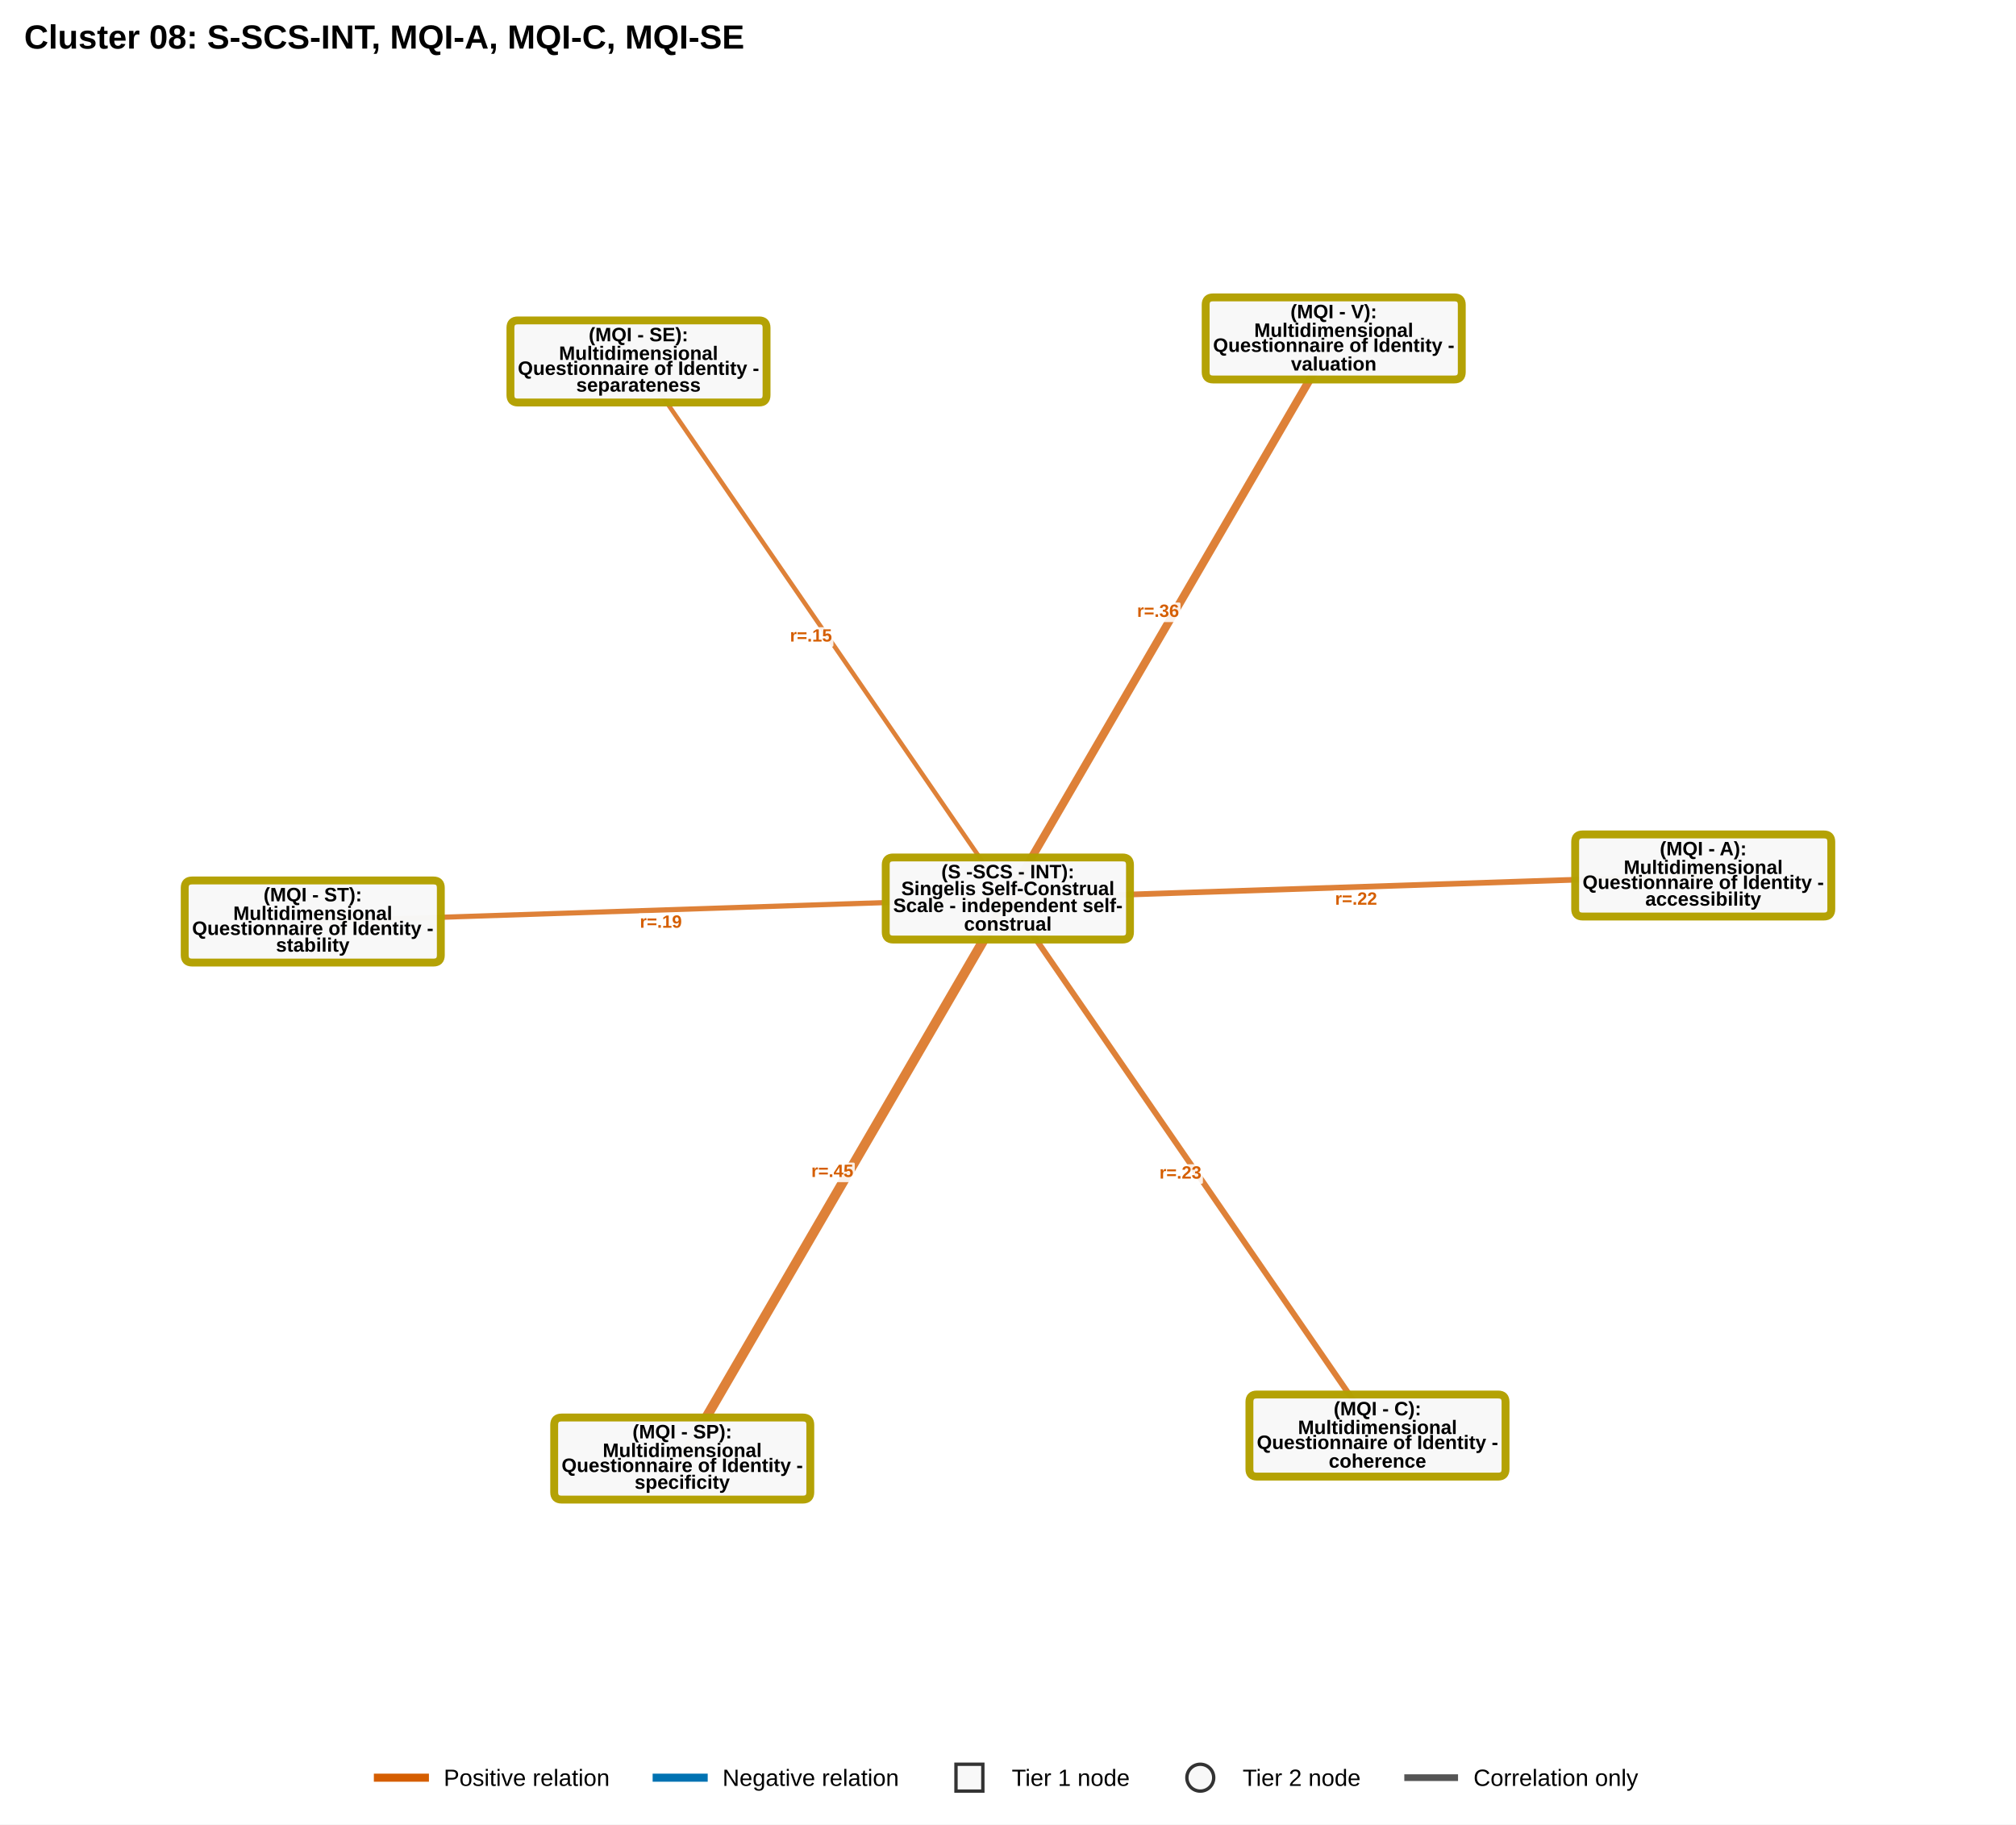
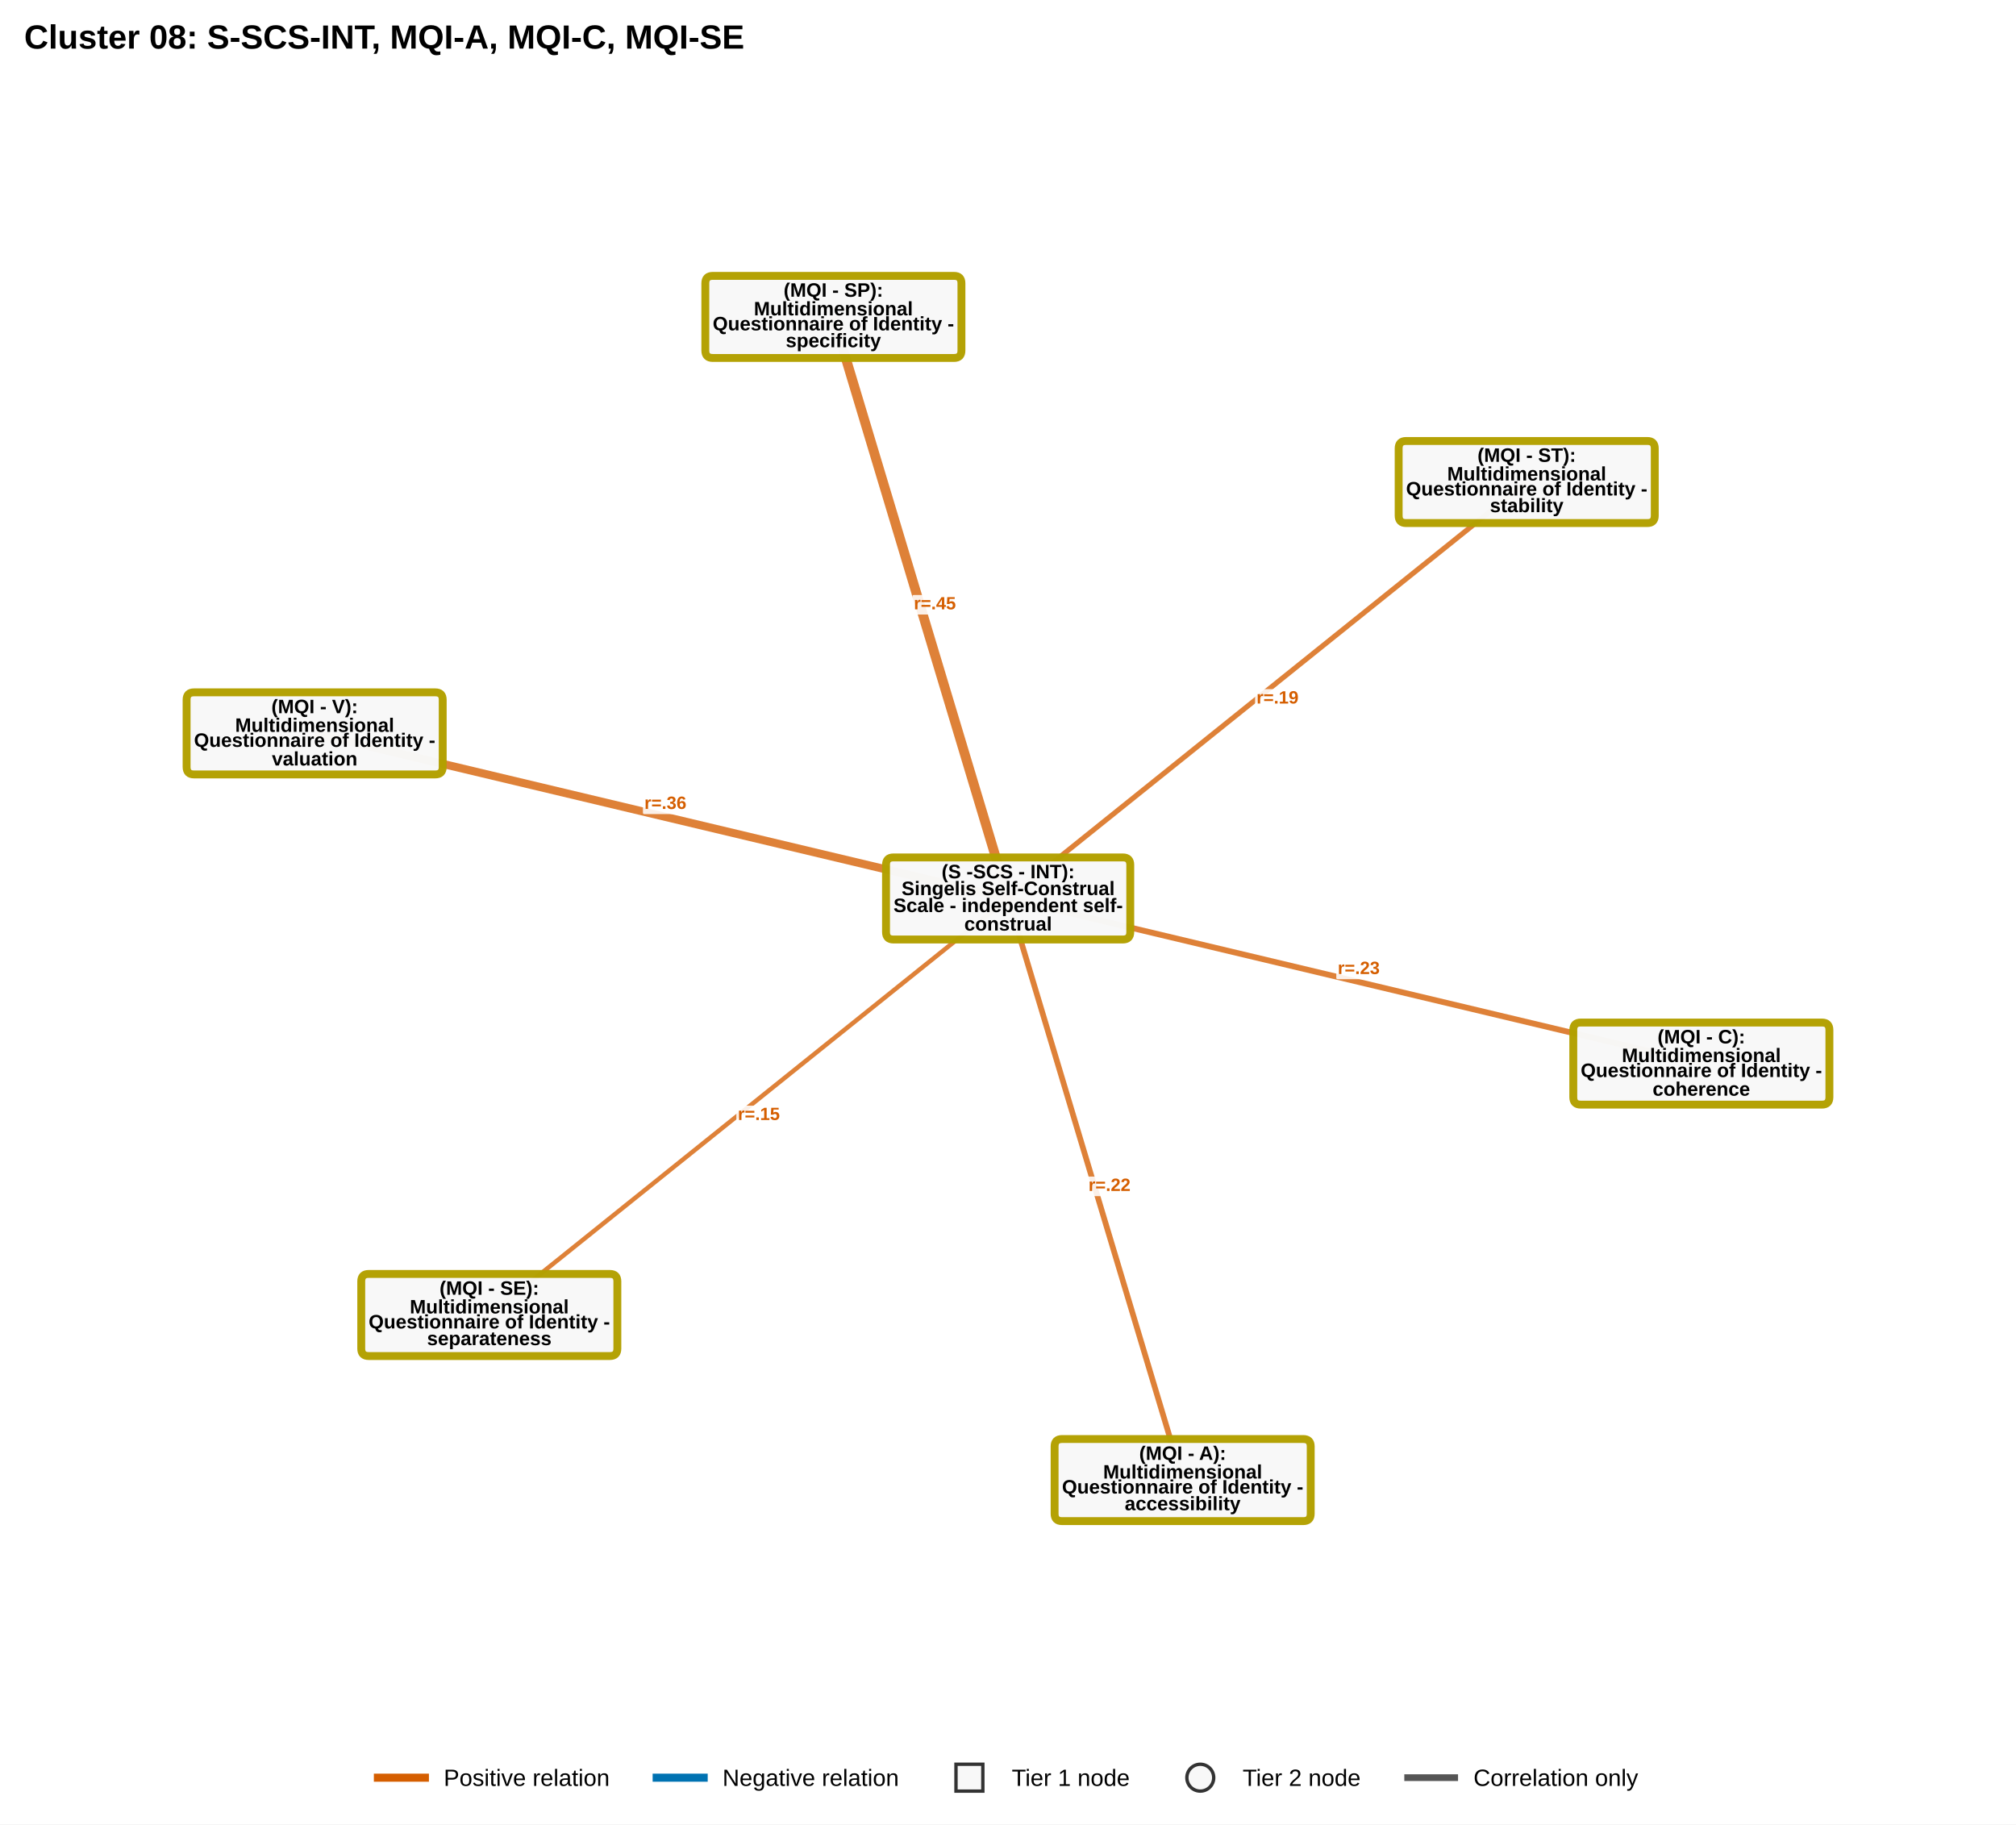
<svg xmlns="http://www.w3.org/2000/svg" xmlns:xlink="http://www.w3.org/1999/xlink" width="600.3pt" height="543.225pt" viewBox="0 0 600.3 543.225" version="1.1">
  <defs>
    <style type="text/css">*{stroke-linejoin: round; stroke-linecap: butt}</style>
  </defs>
  <g id="figure_1">
    <g id="patch_1">
      <path d="M 0 543.225  L 600.3 543.225  L 600.3 0  L 0 0  z " style="fill: #ffffff" />
    </g>
    <g id="axes_1">
      <g id="LineCollection_1">
-         <path d="M 410.169 427.436  L 300.107 267.529  " clip-path="url(#pb08044ece8)" style="fill: none; stroke: #d55e00; stroke-opacity: 0.78; stroke-width: 1.746" />
-         <path d="M 507.168 260.674  L 300.107 267.529  " clip-path="url(#pb08044ece8)" style="fill: none; stroke: #d55e00; stroke-opacity: 0.78; stroke-width: 1.694" />
-         <path d="M 300.107 267.529  L 190.122 107.625  " clip-path="url(#pb08044ece8)" style="fill: none; stroke: #d55e00; stroke-opacity: 0.78; stroke-width: 1.33" />
-         <path d="M 300.107 267.529  L 203.15 434.283  " clip-path="url(#pb08044ece8)" style="fill: none; stroke: #d55e00; stroke-opacity: 0.78; stroke-width: 2.89" />
-         <path d="M 300.107 267.529  L 93.132 274.381  " clip-path="url(#pb08044ece8)" style="fill: none; stroke: #d55e00; stroke-opacity: 0.78; stroke-width: 1.538" />
-         <path d="M 300.107 267.529  L 397.139 100.767  " clip-path="url(#pb08044ece8)" style="fill: none; stroke: #d55e00; stroke-opacity: 0.78; stroke-width: 2.422" />
+         <path d="M 506.606 316.681  L 300.192 267.518  " clip-path="url(#p9ad860dff4)" style="fill: none; stroke: #d55e00; stroke-opacity: 0.78; stroke-width: 1.746" />
+         <path d="M 454.606 143.52  L 300.192 267.518  " clip-path="url(#p9ad860dff4)" style="fill: none; stroke: #d55e00; stroke-opacity: 0.78; stroke-width: 1.538" />
+         <path d="M 352.157 440.69  L 300.192 267.518  " clip-path="url(#p9ad860dff4)" style="fill: none; stroke: #d55e00; stroke-opacity: 0.78; stroke-width: 1.694" />
+         <path d="M 300.192 267.518  L 145.697 391.537  " clip-path="url(#p9ad860dff4)" style="fill: none; stroke: #d55e00; stroke-opacity: 0.78; stroke-width: 1.33" />
+         <path d="M 300.192 267.518  L 248.154 94.36  " clip-path="url(#p9ad860dff4)" style="fill: none; stroke: #d55e00; stroke-opacity: 0.78; stroke-width: 2.89" />
+         <path d="M 300.192 267.518  L 93.694 218.367  " clip-path="url(#p9ad860dff4)" style="fill: none; stroke: #d55e00; stroke-opacity: 0.78; stroke-width: 2.422" />
      </g>
      <g id="text_1">
        <text style="font-weight: 700; font-size: 10px; font-family: 'Arial', 'Helvetica', 'DejaVu Sans', sans-serif; text-anchor: start" x="7.2" y="14.48" transform="rotate(-0 7.2 14.48027)">Cluster 08: S-SCS-INT, MQI-A, MQI-C, MQI-SE</text>
      </g>
      <g id="legend_1">
        <g id="line2d_1">
          <path d="M 112.523 529.302  L 119.523 529.302  L 126.523 529.302  " style="fill: none; stroke: #d55e00; stroke-width: 2.4; stroke-linecap: square" />
        </g>
        <g id="text_2">
          <text style="font-size: 7px; font-family: 'Arial', 'Helvetica', 'DejaVu Sans', sans-serif; text-anchor: start" x="132.123" y="531.752" transform="rotate(-0 132.1227 531.7515)">Positive relation</text>
        </g>
        <g id="line2d_2">
          <path d="M 195.534 529.302  L 202.534 529.302  L 209.534 529.302  " style="fill: none; stroke: #0072b2; stroke-width: 2.4; stroke-linecap: square" />
        </g>
        <g id="text_3">
          <text style="font-size: 7px; font-family: 'Arial', 'Helvetica', 'DejaVu Sans', sans-serif; text-anchor: start" x="215.134" y="531.752" transform="rotate(-0 215.1339 531.7515)">Negative relation</text>
        </g>
        <g id="line2d_3">
          <path d="M 281.661 529.302  L 288.661 529.302  L 295.661 529.302  " style="fill: none" />
          <defs>
-             <path id="m90a9fdb2ff" d="M -4 4  L 4 4  L 4 -4  L -4 -4  z " style="stroke: #333333; stroke-linejoin: miter" />
+             <path id="m672c6efc4f" d="M -4 4  L 4 4  L 4 -4  L -4 -4  z " style="stroke: #333333; stroke-linejoin: miter" />
          </defs>
          <g>
-             <use xlink:href="#m90a9fdb2ff" x="288.661" y="529.302" style="fill: #f8f8f8; stroke: #333333; stroke-linejoin: miter" />
+             <use xlink:href="#m672c6efc4f" x="288.661" y="529.302" style="fill: #f8f8f8; stroke: #333333; stroke-linejoin: miter" />
          </g>
        </g>
        <g id="text_4">
          <text style="font-size: 7px; font-family: 'Arial', 'Helvetica', 'DejaVu Sans', sans-serif; text-anchor: start" x="301.261" y="531.752" transform="rotate(-0 301.2613 531.7515)">Tier 1 node</text>
        </g>
        <g id="line2d_4">
          <path d="M 350.409 529.302  L 357.409 529.302  L 364.409 529.302  " style="fill: none" />
          <defs>
-             <path id="med8f8f2e4d" d="M 0 4  C 1.061 4 2.078 3.579 2.828 2.828  C 3.579 2.078 4 1.061 4 0  C 4 -1.061 3.579 -2.078 2.828 -2.828  C 2.078 -3.579 1.061 -4 0 -4  C -1.061 -4 -2.078 -3.579 -2.828 -2.828  C -3.579 -2.078 -4 -1.061 -4 0  C -4 1.061 -3.579 2.078 -2.828 2.828  C -2.078 3.579 -1.061 4 0 4  z " style="stroke: #333333" />
+             <path id="m3cc3bf4d25" d="M 0 4  C 1.061 4 2.078 3.579 2.828 2.828  C 3.579 2.078 4 1.061 4 0  C 4 -1.061 3.579 -2.078 2.828 -2.828  C 2.078 -3.579 1.061 -4 0 -4  C -1.061 -4 -2.078 -3.579 -2.828 -2.828  C -3.579 -2.078 -4 -1.061 -4 0  C -4 1.061 -3.579 2.078 -2.828 2.828  C -2.078 3.579 -1.061 4 0 4  z " style="stroke: #333333" />
          </defs>
          <g>
-             <use xlink:href="#med8f8f2e4d" x="357.409" y="529.302" style="fill: #f8f8f8; stroke: #333333" />
+             <use xlink:href="#m3cc3bf4d25" x="357.409" y="529.302" style="fill: #f8f8f8; stroke: #333333" />
          </g>
        </g>
        <g id="text_5">
          <text style="font-size: 7px; font-family: 'Arial', 'Helvetica', 'DejaVu Sans', sans-serif; text-anchor: start" x="370.009" y="531.752" transform="rotate(-0 370.0089 531.7515)">Tier 2 node</text>
        </g>
        <g id="line2d_5">
          <path d="M 419.157 529.302  L 426.157 529.302  L 433.157 529.302  " style="fill: none; stroke: #555555; stroke-width: 2; stroke-linecap: square" />
        </g>
        <g id="text_6">
          <text style="font-size: 7px; font-family: 'Arial', 'Helvetica', 'DejaVu Sans', sans-serif; text-anchor: start" x="438.757" y="531.752" transform="rotate(-0 438.7566 531.7515)">Correlation only</text>
        </g>
      </g>
      <g id="text_7">
        <g id="patch_2">
-           <path d="M 374.242 439.655  L 446.096 439.655  Q 448.3 439.655 448.3 437.451  L 448.3 417.42  Q 448.3 415.216 446.096 415.216  L 374.242 415.216  Q 372.038 415.216 372.038 417.42  L 372.038 437.451  Q 372.038 439.655 374.242 439.655  z " style="fill: #f8f8f8; opacity: 0.98; stroke: #b3a000; stroke-width: 2.35; stroke-linejoin: miter" />
+           <path d="M 470.679 328.9  L 542.533 328.9  Q 544.737 328.9 544.737 326.696  L 544.737 306.665  Q 544.737 304.461 542.533 304.461  L 470.679 304.461  Q 468.475 304.461 468.475 306.665  L 468.475 326.696  Q 468.475 328.9 470.679 328.9  z " style="fill: #f8f8f8; opacity: 0.98; stroke: #b3a000; stroke-width: 2.35; stroke-linejoin: miter" />
        </g>
-         <text style="font-weight: 700; font-size: 5.8px; font-family: 'Arial', 'Helvetica', 'DejaVu Sans', sans-serif" transform="translate(397.1236 421.4248)">(MQI - C):</text>
-         <text style="font-weight: 700; font-size: 5.8px; font-family: 'Arial', 'Helvetica', 'DejaVu Sans', sans-serif" transform="translate(386.486 426.9735)">Multidimensional</text>
-         <text style="font-weight: 700; font-size: 5.8px; font-family: 'Arial', 'Helvetica', 'DejaVu Sans', sans-serif" transform="translate(374.2417 431.4402)">Questionnaire of Identity -</text>
-         <text style="font-weight: 700; font-size: 5.8px; font-family: 'Arial', 'Helvetica', 'DejaVu Sans', sans-serif" transform="translate(395.6627 436.9889)">coherence</text>
+         <text style="font-weight: 700; font-size: 5.8px; font-family: 'Arial', 'Helvetica', 'DejaVu Sans', sans-serif" transform="translate(493.561 310.6698)">(MQI - C):</text>
+         <text style="font-weight: 700; font-size: 5.8px; font-family: 'Arial', 'Helvetica', 'DejaVu Sans', sans-serif" transform="translate(482.9235 316.2185)">Multidimensional</text>
+         <text style="font-weight: 700; font-size: 5.8px; font-family: 'Arial', 'Helvetica', 'DejaVu Sans', sans-serif" transform="translate(470.6791 320.6852)">Questionnaire of Identity -</text>
+         <text style="font-weight: 700; font-size: 5.8px; font-family: 'Arial', 'Helvetica', 'DejaVu Sans', sans-serif" transform="translate(492.1002 326.234)">coherence</text>
      </g>
      <g id="text_8">
        <g id="patch_3">
-           <path d="M 471.241 272.894  L 543.095 272.894  Q 545.299 272.894 545.299 270.69  L 545.299 250.659  Q 545.299 248.455 543.095 248.455  L 471.241 248.455  Q 469.037 248.455 469.037 250.659  L 469.037 270.69  Q 469.037 272.894 471.241 272.894  z " style="fill: #f8f8f8; opacity: 0.98; stroke: #b3a000; stroke-width: 2.35; stroke-linejoin: miter" />
+           <path d="M 418.679 155.74  L 490.533 155.74  Q 492.737 155.74 492.737 153.536  L 492.737 133.505  Q 492.737 131.301 490.533 131.301  L 418.679 131.301  Q 416.475 131.301 416.475 133.505  L 416.475 153.536  Q 416.475 155.74 418.679 155.74  z " style="fill: #f8f8f8; opacity: 0.98; stroke: #b3a000; stroke-width: 2.35; stroke-linejoin: miter" />
        </g>
-         <text style="font-weight: 700; font-size: 5.8px; font-family: 'Arial', 'Helvetica', 'DejaVu Sans', sans-serif" transform="translate(494.2304 254.6637)">(MQI - A):</text>
-         <text style="font-weight: 700; font-size: 5.8px; font-family: 'Arial', 'Helvetica', 'DejaVu Sans', sans-serif" transform="translate(483.4854 260.2124)">Multidimensional</text>
-         <text style="font-weight: 700; font-size: 5.8px; font-family: 'Arial', 'Helvetica', 'DejaVu Sans', sans-serif" transform="translate(471.2411 264.6791)">Questionnaire of Identity -</text>
-         <text style="font-weight: 700; font-size: 5.8px; font-family: 'Arial', 'Helvetica', 'DejaVu Sans', sans-serif" transform="translate(489.9198 269.6514)">accessibility</text>
+         <text style="font-weight: 700; font-size: 5.8px; font-family: 'Arial', 'Helvetica', 'DejaVu Sans', sans-serif" transform="translate(439.9496 137.5096)">(MQI - ST):</text>
+         <text style="font-weight: 700; font-size: 5.8px; font-family: 'Arial', 'Helvetica', 'DejaVu Sans', sans-serif" transform="translate(430.9233 143.0584)">Multidimensional</text>
+         <text style="font-weight: 700; font-size: 5.8px; font-family: 'Arial', 'Helvetica', 'DejaVu Sans', sans-serif" transform="translate(418.679 147.525)">Questionnaire of Identity -</text>
+         <text style="font-weight: 700; font-size: 5.8px; font-family: 'Arial', 'Helvetica', 'DejaVu Sans', sans-serif" transform="translate(443.6484 152.4974)">stability</text>
      </g>
      <g id="text_9">
        <g id="patch_4">
-           <path d="M 265.947 279.748  L 334.267 279.748  Q 336.471 279.748 336.471 277.544  L 336.471 257.514  Q 336.471 255.31 334.267 255.31  L 265.947 255.31  Q 263.743 255.31 263.743 257.514  L 263.743 277.544  Q 263.743 279.748 265.947 279.748  z " style="fill: #f8f8f8; opacity: 0.98; stroke: #b3a000; stroke-width: 2.35; stroke-linejoin: miter" />
+           <path d="M 316.23 452.909  L 388.084 452.909  Q 390.288 452.909 390.288 450.705  L 390.288 430.675  Q 390.288 428.471 388.084 428.471  L 316.23 428.471  Q 314.026 428.471 314.026 430.675  L 314.026 450.705  Q 314.026 452.909 316.23 452.909  z " style="fill: #f8f8f8; opacity: 0.98; stroke: #b3a000; stroke-width: 2.35; stroke-linejoin: miter" />
        </g>
-         <text style="font-weight: 700; font-size: 5.8px; font-family: 'Arial', 'Helvetica', 'DejaVu Sans', sans-serif" transform="translate(280.2934 261.5181)">(S -SCS - INT):</text>
-         <text style="font-weight: 700; font-size: 5.8px; font-family: 'Arial', 'Helvetica', 'DejaVu Sans', sans-serif" transform="translate(268.3648 266.5259)">Singelis Self-Construal</text>
-         <text style="font-weight: 700; font-size: 5.8px; font-family: 'Arial', 'Helvetica', 'DejaVu Sans', sans-serif" transform="translate(265.9474 271.5716)">Scale - independent self-</text>
-         <text style="font-weight: 700; font-size: 5.8px; font-family: 'Arial', 'Helvetica', 'DejaVu Sans', sans-serif" transform="translate(287.0553 277.0823)">construal</text>
+         <text style="font-weight: 700; font-size: 5.8px; font-family: 'Arial', 'Helvetica', 'DejaVu Sans', sans-serif" transform="translate(339.2198 434.6792)">(MQI - A):</text>
+         <text style="font-weight: 700; font-size: 5.8px; font-family: 'Arial', 'Helvetica', 'DejaVu Sans', sans-serif" transform="translate(328.4748 440.228)">Multidimensional</text>
+         <text style="font-weight: 700; font-size: 5.8px; font-family: 'Arial', 'Helvetica', 'DejaVu Sans', sans-serif" transform="translate(316.2305 444.6947)">Questionnaire of Identity -</text>
+         <text style="font-weight: 700; font-size: 5.8px; font-family: 'Arial', 'Helvetica', 'DejaVu Sans', sans-serif" transform="translate(334.9092 449.667)">accessibility</text>
      </g>
      <g id="text_10">
        <g id="patch_5">
-           <path d="M 361.212 112.986  L 433.066 112.986  Q 435.27 112.986 435.27 110.782  L 435.27 90.751  Q 435.27 88.547 433.066 88.547  L 361.212 88.547  Q 359.008 88.547 359.008 90.751  L 359.008 110.782  Q 359.008 112.986 361.212 112.986  z " style="fill: #f8f8f8; opacity: 0.98; stroke: #b3a000; stroke-width: 2.35; stroke-linejoin: miter" />
+           <path d="M 266.032 279.737  L 334.352 279.737  Q 336.556 279.737 336.556 277.533  L 336.556 257.502  Q 336.556 255.298 334.352 255.298  L 266.032 255.298  Q 263.828 255.298 263.828 257.502  L 263.828 277.533  Q 263.828 279.737 266.032 279.737  z " style="fill: #f8f8f8; opacity: 0.98; stroke: #b3a000; stroke-width: 2.35; stroke-linejoin: miter" />
        </g>
-         <text style="font-weight: 700; font-size: 5.8px; font-family: 'Arial', 'Helvetica', 'DejaVu Sans', sans-serif" transform="translate(384.2542 94.75595)">(MQI - V):</text>
-         <text style="font-weight: 700; font-size: 5.8px; font-family: 'Arial', 'Helvetica', 'DejaVu Sans', sans-serif" transform="translate(373.4567 100.3047)">Multidimensional</text>
-         <text style="font-weight: 700; font-size: 5.8px; font-family: 'Arial', 'Helvetica', 'DejaVu Sans', sans-serif" transform="translate(361.2124 104.7714)">Questionnaire of Identity -</text>
-         <text style="font-weight: 700; font-size: 5.8px; font-family: 'Arial', 'Helvetica', 'DejaVu Sans', sans-serif" transform="translate(384.4106 110.3201)">valuation</text>
+         <text style="font-weight: 700; font-size: 5.8px; font-family: 'Arial', 'Helvetica', 'DejaVu Sans', sans-serif" transform="translate(280.3784 261.5068)">(S -SCS - INT):</text>
+         <text style="font-weight: 700; font-size: 5.8px; font-family: 'Arial', 'Helvetica', 'DejaVu Sans', sans-serif" transform="translate(268.4499 266.5145)">Singelis Self-Construal</text>
+         <text style="font-weight: 700; font-size: 5.8px; font-family: 'Arial', 'Helvetica', 'DejaVu Sans', sans-serif" transform="translate(266.0325 271.5603)">Scale - independent self-</text>
+         <text style="font-weight: 700; font-size: 5.8px; font-family: 'Arial', 'Helvetica', 'DejaVu Sans', sans-serif" transform="translate(287.1404 277.071)">construal</text>
      </g>
      <g id="text_11">
        <g id="patch_6">
-           <path d="M 154.195 119.845  L 226.048 119.845  Q 228.252 119.845 228.252 117.641  L 228.252 97.61  Q 228.252 95.406 226.048 95.406  L 154.195 95.406  Q 151.991 95.406 151.991 97.61  L 151.991 117.641  Q 151.991 119.845 154.195 119.845  z " style="fill: #f8f8f8; opacity: 0.98; stroke: #b3a000; stroke-width: 2.35; stroke-linejoin: miter" />
+           <path d="M 212.227 106.58  L 284.081 106.58  Q 286.285 106.58 286.285 104.376  L 286.285 84.345  Q 286.285 82.141 284.081 82.141  L 212.227 82.141  Q 210.023 82.141 210.023 84.345  L 210.023 104.376  Q 210.023 106.58 212.227 106.58  z " style="fill: #f8f8f8; opacity: 0.98; stroke: #b3a000; stroke-width: 2.35; stroke-linejoin: miter" />
        </g>
-         <text style="font-weight: 700; font-size: 5.8px; font-family: 'Arial', 'Helvetica', 'DejaVu Sans', sans-serif" transform="translate(175.3021 101.6143)">(MQI - SE):</text>
-         <text style="font-weight: 700; font-size: 5.8px; font-family: 'Arial', 'Helvetica', 'DejaVu Sans', sans-serif" transform="translate(166.439 107.163)">Multidimensional</text>
-         <text style="font-weight: 700; font-size: 5.8px; font-family: 'Arial', 'Helvetica', 'DejaVu Sans', sans-serif" transform="translate(154.1946 111.6297)">Questionnaire of Identity -</text>
-         <text style="font-weight: 700; font-size: 5.8px; font-family: 'Arial', 'Helvetica', 'DejaVu Sans', sans-serif" transform="translate(171.5833 116.5994)">separateness</text>
+         <text style="font-weight: 700; font-size: 5.8px; font-family: 'Arial', 'Helvetica', 'DejaVu Sans', sans-serif" transform="translate(233.3347 88.34927)">(MQI - SP):</text>
+         <text style="font-weight: 700; font-size: 5.8px; font-family: 'Arial', 'Helvetica', 'DejaVu Sans', sans-serif" transform="translate(224.4716 93.89801)">Multidimensional</text>
+         <text style="font-weight: 700; font-size: 5.8px; font-family: 'Arial', 'Helvetica', 'DejaVu Sans', sans-serif" transform="translate(212.2272 98.36469)">Questionnaire of Identity -</text>
+         <text style="font-weight: 700; font-size: 5.8px; font-family: 'Arial', 'Helvetica', 'DejaVu Sans', sans-serif" transform="translate(233.9713 103.3724)">specificity</text>
      </g>
      <g id="text_12">
        <g id="patch_7">
-           <path d="M 57.205 286.6  L 129.059 286.6  Q 131.263 286.6 131.263 284.396  L 131.263 264.365  Q 131.263 262.161 129.059 262.161  L 57.205 262.161  Q 55.001 262.161 55.001 264.365  L 55.001 284.396  Q 55.001 286.6 57.205 286.6  z " style="fill: #f8f8f8; opacity: 0.98; stroke: #b3a000; stroke-width: 2.35; stroke-linejoin: miter" />
+           <path d="M 57.767 230.586  L 129.621 230.586  Q 131.825 230.586 131.825 228.382  L 131.825 208.351  Q 131.825 206.147 129.621 206.147  L 57.767 206.147  Q 55.563 206.147 55.563 208.351  L 55.563 228.382  Q 55.563 230.586 57.767 230.586  z " style="fill: #f8f8f8; opacity: 0.98; stroke: #b3a000; stroke-width: 2.35; stroke-linejoin: miter" />
        </g>
-         <text style="font-weight: 700; font-size: 5.8px; font-family: 'Arial', 'Helvetica', 'DejaVu Sans', sans-serif" transform="translate(78.47567 268.3698)">(MQI - ST):</text>
-         <text style="font-weight: 700; font-size: 5.8px; font-family: 'Arial', 'Helvetica', 'DejaVu Sans', sans-serif" transform="translate(69.44942 273.9185)">Multidimensional</text>
-         <text style="font-weight: 700; font-size: 5.8px; font-family: 'Arial', 'Helvetica', 'DejaVu Sans', sans-serif" transform="translate(57.20508 278.3852)">Questionnaire of Identity -</text>
-         <text style="font-weight: 700; font-size: 5.8px; font-family: 'Arial', 'Helvetica', 'DejaVu Sans', sans-serif" transform="translate(82.17453 283.3576)">stability</text>
+         <text style="font-weight: 700; font-size: 5.8px; font-family: 'Arial', 'Helvetica', 'DejaVu Sans', sans-serif" transform="translate(80.80888 212.356)">(MQI - V):</text>
+         <text style="font-weight: 700; font-size: 5.8px; font-family: 'Arial', 'Helvetica', 'DejaVu Sans', sans-serif" transform="translate(70.01136 217.9047)">Multidimensional</text>
+         <text style="font-weight: 700; font-size: 5.8px; font-family: 'Arial', 'Helvetica', 'DejaVu Sans', sans-serif" transform="translate(57.76702 222.3714)">Questionnaire of Identity -</text>
+         <text style="font-weight: 700; font-size: 5.8px; font-family: 'Arial', 'Helvetica', 'DejaVu Sans', sans-serif" transform="translate(80.96521 227.9201)">valuation</text>
      </g>
      <g id="text_13">
        <g id="patch_8">
-           <path d="M 167.224 446.503  L 239.077 446.503  Q 241.281 446.503 241.281 444.299  L 241.281 424.268  Q 241.281 422.064 239.077 422.064  L 167.224 422.064  Q 165.02 422.064 165.02 424.268  L 165.02 444.299  Q 165.02 446.503 167.224 446.503  z " style="fill: #f8f8f8; opacity: 0.98; stroke: #b3a000; stroke-width: 2.35; stroke-linejoin: miter" />
+           <path d="M 109.77 403.756  L 181.624 403.756  Q 183.828 403.756 183.828 401.552  L 183.828 381.521  Q 183.828 379.317 181.624 379.317  L 109.77 379.317  Q 107.566 379.317 107.566 381.521  L 107.566 401.552  Q 107.566 403.756 109.77 403.756  z " style="fill: #f8f8f8; opacity: 0.98; stroke: #b3a000; stroke-width: 2.35; stroke-linejoin: miter" />
        </g>
-         <text style="font-weight: 700; font-size: 5.8px; font-family: 'Arial', 'Helvetica', 'DejaVu Sans', sans-serif" transform="translate(188.331 428.2726)">(MQI - SP):</text>
-         <text style="font-weight: 700; font-size: 5.8px; font-family: 'Arial', 'Helvetica', 'DejaVu Sans', sans-serif" transform="translate(179.4679 433.8213)">Multidimensional</text>
-         <text style="font-weight: 700; font-size: 5.8px; font-family: 'Arial', 'Helvetica', 'DejaVu Sans', sans-serif" transform="translate(167.2235 438.288)">Questionnaire of Identity -</text>
-         <text style="font-weight: 700; font-size: 5.8px; font-family: 'Arial', 'Helvetica', 'DejaVu Sans', sans-serif" transform="translate(188.9676 443.2957)">specificity</text>
+         <text style="font-weight: 700; font-size: 5.8px; font-family: 'Arial', 'Helvetica', 'DejaVu Sans', sans-serif" transform="translate(130.8776 385.5259)">(MQI - SE):</text>
+         <text style="font-weight: 700; font-size: 5.8px; font-family: 'Arial', 'Helvetica', 'DejaVu Sans', sans-serif" transform="translate(122.0145 391.0746)">Multidimensional</text>
+         <text style="font-weight: 700; font-size: 5.8px; font-family: 'Arial', 'Helvetica', 'DejaVu Sans', sans-serif" transform="translate(109.7701 395.5413)">Questionnaire of Identity -</text>
+         <text style="font-weight: 700; font-size: 5.8px; font-family: 'Arial', 'Helvetica', 'DejaVu Sans', sans-serif" transform="translate(127.1588 400.5109)">separateness</text>
      </g>
      <g id="text_14">
        <g id="patch_9">
-           <path d="M 345.235 352.473  L 357.76 352.473  Q 358.184 352.473 358.184 352.049  L 358.184 347.075  Q 358.184 346.651 357.76 346.651  L 345.235 346.651  Q 344.811 346.651 344.811 347.075  L 344.811 352.049  Q 344.811 352.473 345.235 352.473  z " style="fill: #ffffff; opacity: 0.88" />
+           <path d="M 398.328 291.555  L 410.853 291.555  Q 411.277 291.555 411.277 291.131  L 411.277 286.157  Q 411.277 285.733 410.853 285.733  L 398.328 285.733  Q 397.904 285.733 397.904 286.157  L 397.904 291.131  Q 397.904 291.555 398.328 291.555  z " style="fill: #ffffff; opacity: 0.88" />
        </g>
-         <text style="font-weight: 700; font-size: 5.3px; font-family: 'Arial', 'Helvetica', 'DejaVu Sans', sans-serif; text-anchor: middle; fill: #d55e00" x="351.498" y="350.933" transform="rotate(-0 351.4977 350.9333)">r=.23</text>
+         <text style="font-weight: 700; font-size: 5.3px; font-family: 'Arial', 'Helvetica', 'DejaVu Sans', sans-serif; text-anchor: middle; fill: #d55e00" x="404.591" y="290.016" transform="rotate(-0 404.5906 290.0158)">r=.23</text>
      </g>
      <g id="text_15">
        <g id="patch_10">
-           <path d="M 397.531 270.924  L 410.056 270.924  Q 410.48 270.924 410.48 270.5  L 410.48 265.526  Q 410.48 265.102 410.056 265.102  L 397.531 265.102  Q 397.107 265.102 397.107 265.526  L 397.107 270.5  Q 397.107 270.924 397.531 270.924  z " style="fill: #ffffff; opacity: 0.88" />
+           <path d="M 374.141 211.015  L 386.667 211.015  Q 387.091 211.015 387.091 210.591  L 387.091 205.617  Q 387.091 205.193 386.667 205.193  L 374.141 205.193  Q 373.717 205.193 373.717 205.617  L 373.717 210.591  Q 373.717 211.015 374.141 211.015  z " style="fill: #ffffff; opacity: 0.88" />
        </g>
-         <text style="font-weight: 700; font-size: 5.3px; font-family: 'Arial', 'Helvetica', 'DejaVu Sans', sans-serif; text-anchor: middle; fill: #d55e00" x="403.794" y="269.385" transform="rotate(-0 403.7936 269.385)">r=.22</text>
+         <text style="font-weight: 700; font-size: 5.3px; font-family: 'Arial', 'Helvetica', 'DejaVu Sans', sans-serif; text-anchor: middle; fill: #d55e00" x="380.404" y="209.475" transform="rotate(-0 380.4042 209.4751)">r=.19</text>
      </g>
      <g id="text_16">
        <g id="patch_11">
-           <path d="M 235.211 192.566  L 247.736 192.566  Q 248.16 192.566 248.16 192.142  L 248.16 187.169  Q 248.16 186.745 247.736 186.745  L 235.211 186.745  Q 234.787 186.745 234.787 187.169  L 234.787 192.142  Q 234.787 192.566 235.211 192.566  z " style="fill: #ffffff; opacity: 0.88" />
+           <path d="M 324.108 356.145  L 336.634 356.145  Q 337.058 356.145 337.058 355.721  L 337.058 350.747  Q 337.058 350.323 336.634 350.323  L 324.108 350.323  Q 323.684 350.323 323.684 350.747  L 323.684 355.721  Q 323.684 356.145 324.108 356.145  z " style="fill: #ffffff; opacity: 0.88" />
        </g>
-         <text style="font-weight: 700; font-size: 5.3px; font-family: 'Arial', 'Helvetica', 'DejaVu Sans', sans-serif; text-anchor: middle; fill: #d55e00" x="241.474" y="191.027" transform="rotate(-0 241.4735 191.0271)">r=.15</text>
+         <text style="font-weight: 700; font-size: 5.3px; font-family: 'Arial', 'Helvetica', 'DejaVu Sans', sans-serif; text-anchor: middle; fill: #d55e00" x="330.371" y="354.606" transform="rotate(-0 330.371 354.6058)">r=.22</text>
      </g>
      <g id="text_17">
        <g id="patch_12">
-           <path d="M 241.569 351.985  L 254.095 351.985  Q 254.519 351.985 254.519 351.561  L 254.519 346.587  Q 254.519 346.163 254.095 346.163  L 241.569 346.163  Q 241.145 346.163 241.145 346.587  L 241.145 351.561  Q 241.145 351.985 241.569 351.985  z " style="fill: #ffffff; opacity: 0.88" />
+           <path d="M 219.687 335.023  L 232.212 335.023  Q 232.636 335.023 232.636 334.599  L 232.636 329.625  Q 232.636 329.201 232.212 329.201  L 219.687 329.201  Q 219.263 329.201 219.263 329.625  L 219.263 334.599  Q 219.263 335.023 219.687 335.023  z " style="fill: #ffffff; opacity: 0.88" />
        </g>
-         <text style="font-weight: 700; font-size: 5.3px; font-family: 'Arial', 'Helvetica', 'DejaVu Sans', sans-serif; text-anchor: middle; fill: #d55e00" x="247.832" y="350.446" transform="rotate(-0 247.832 350.4455)">r=.45</text>
+         <text style="font-weight: 700; font-size: 5.3px; font-family: 'Arial', 'Helvetica', 'DejaVu Sans', sans-serif; text-anchor: middle; fill: #d55e00" x="225.949" y="333.484" transform="rotate(-0 225.9492 333.4837)">r=.15</text>
      </g>
      <g id="text_18">
        <g id="patch_13">
-           <path d="M 190.513 277.777  L 203.038 277.777  Q 203.462 277.777 203.462 277.353  L 203.462 272.38  Q 203.462 271.956 203.038 271.956  L 190.513 271.956  Q 190.089 271.956 190.089 272.38  L 190.089 277.353  Q 190.089 277.777 190.513 277.777  z " style="fill: #ffffff; opacity: 0.88" />
+           <path d="M 272.106 182.979  L 284.632 182.979  Q 285.056 182.979 285.056 182.555  L 285.056 177.581  Q 285.056 177.157 284.632 177.157  L 272.106 177.157  Q 271.682 177.157 271.682 177.581  L 271.682 182.555  Q 271.682 182.979 272.106 182.979  z " style="fill: #ffffff; opacity: 0.88" />
        </g>
-         <text style="font-weight: 700; font-size: 5.3px; font-family: 'Arial', 'Helvetica', 'DejaVu Sans', sans-serif; text-anchor: middle; fill: #d55e00" x="196.776" y="276.238" transform="rotate(-0 196.7756 276.2381)">r=.19</text>
+         <text style="font-weight: 700; font-size: 5.3px; font-family: 'Arial', 'Helvetica', 'DejaVu Sans', sans-serif; text-anchor: middle; fill: #d55e00" x="278.369" y="181.44" transform="rotate(-0 278.369 181.4396)">r=.45</text>
      </g>
      <g id="text_19">
        <g id="patch_14">
-           <path d="M 338.564 185.226  L 351.09 185.226  Q 351.514 185.226 351.514 184.802  L 351.514 179.828  Q 351.514 179.404 351.09 179.404  L 338.564 179.404  Q 338.14 179.404 338.14 179.828  L 338.14 184.802  Q 338.14 185.226 338.564 185.226  z " style="fill: #ffffff; opacity: 0.88" />
+           <path d="M 191.871 242.398  L 204.397 242.398  Q 204.821 242.398 204.821 241.974  L 204.821 237  Q 204.821 236.576 204.397 236.576  L 191.871 236.576  Q 191.447 236.576 191.447 237  L 191.447 241.974  Q 191.447 242.398 191.871 242.398  z " style="fill: #ffffff; opacity: 0.88" />
        </g>
-         <text style="font-weight: 700; font-size: 5.3px; font-family: 'Arial', 'Helvetica', 'DejaVu Sans', sans-serif; text-anchor: middle; fill: #d55e00" x="344.827" y="183.686" transform="rotate(-0 344.827 183.6861)">r=.36</text>
+         <text style="font-weight: 700; font-size: 5.3px; font-family: 'Arial', 'Helvetica', 'DejaVu Sans', sans-serif; text-anchor: middle; fill: #d55e00" x="198.134" y="240.859" transform="rotate(-0 198.1338 240.8587)">r=.36</text>
      </g>
    </g>
  </g>
  <defs>
-     <clipPath id="pb08044ece8">
+     <clipPath id="p9ad860dff4">
      <rect x="7.2" y="22.48" width="585.9" height="490.09" />
    </clipPath>
  </defs>
</svg>
